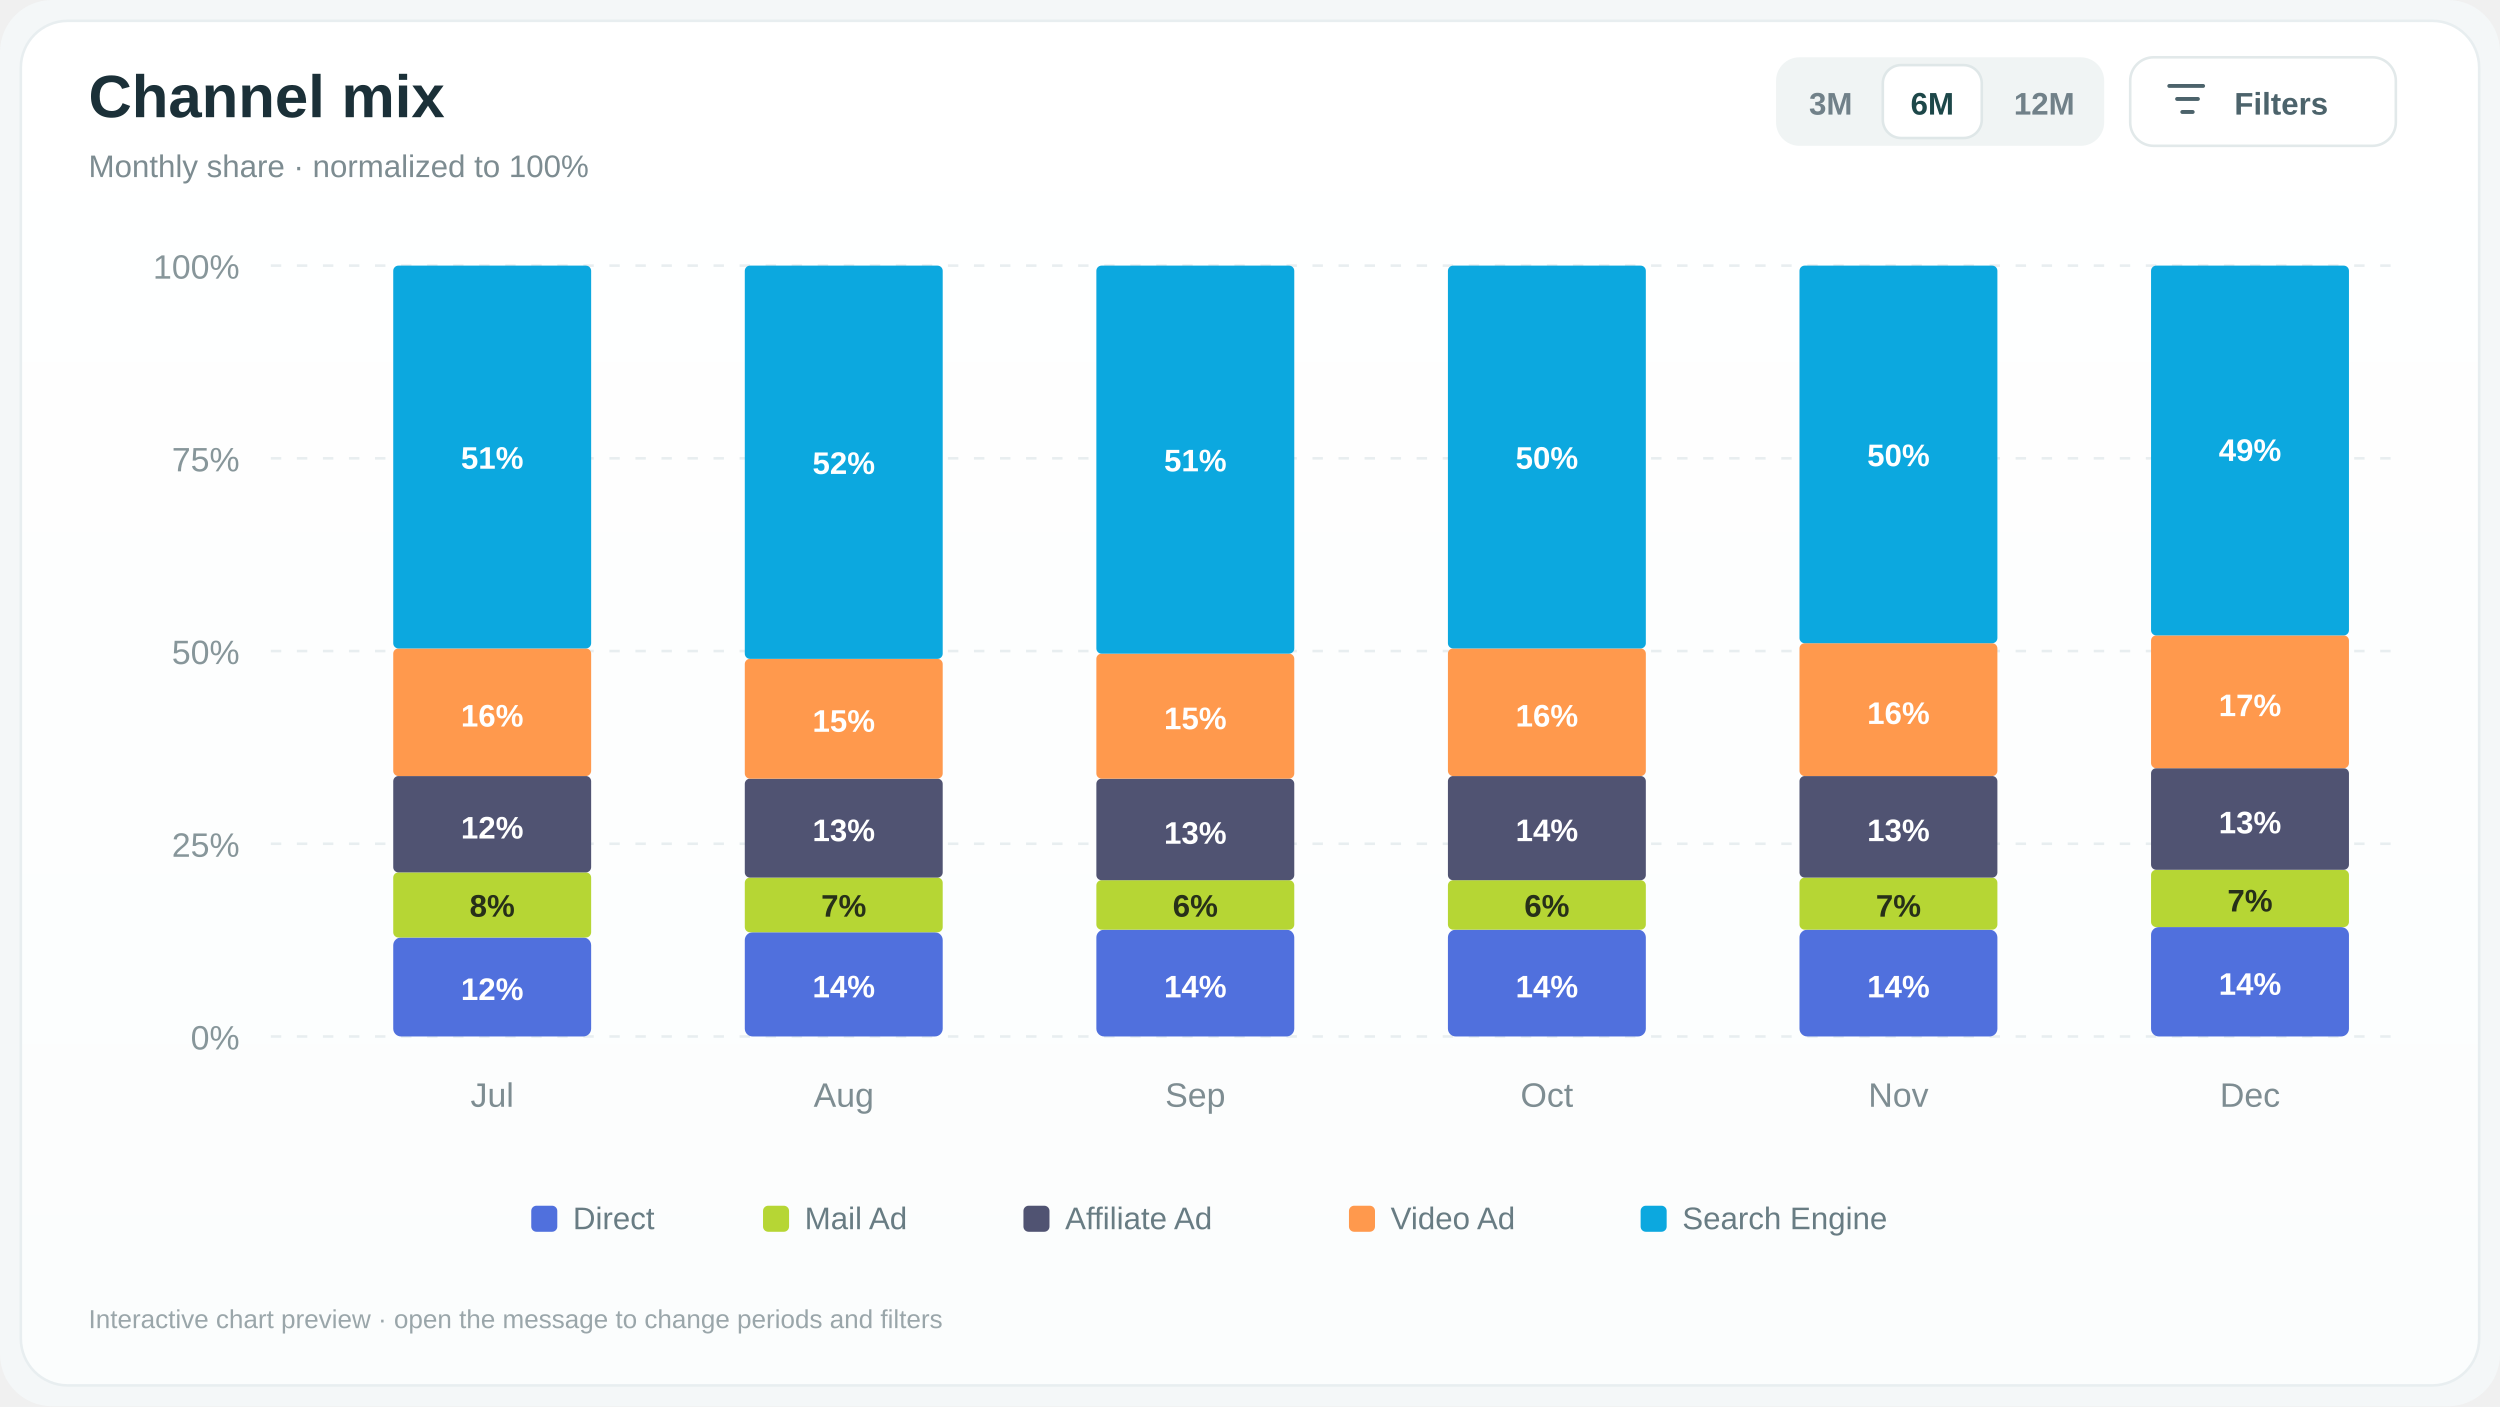
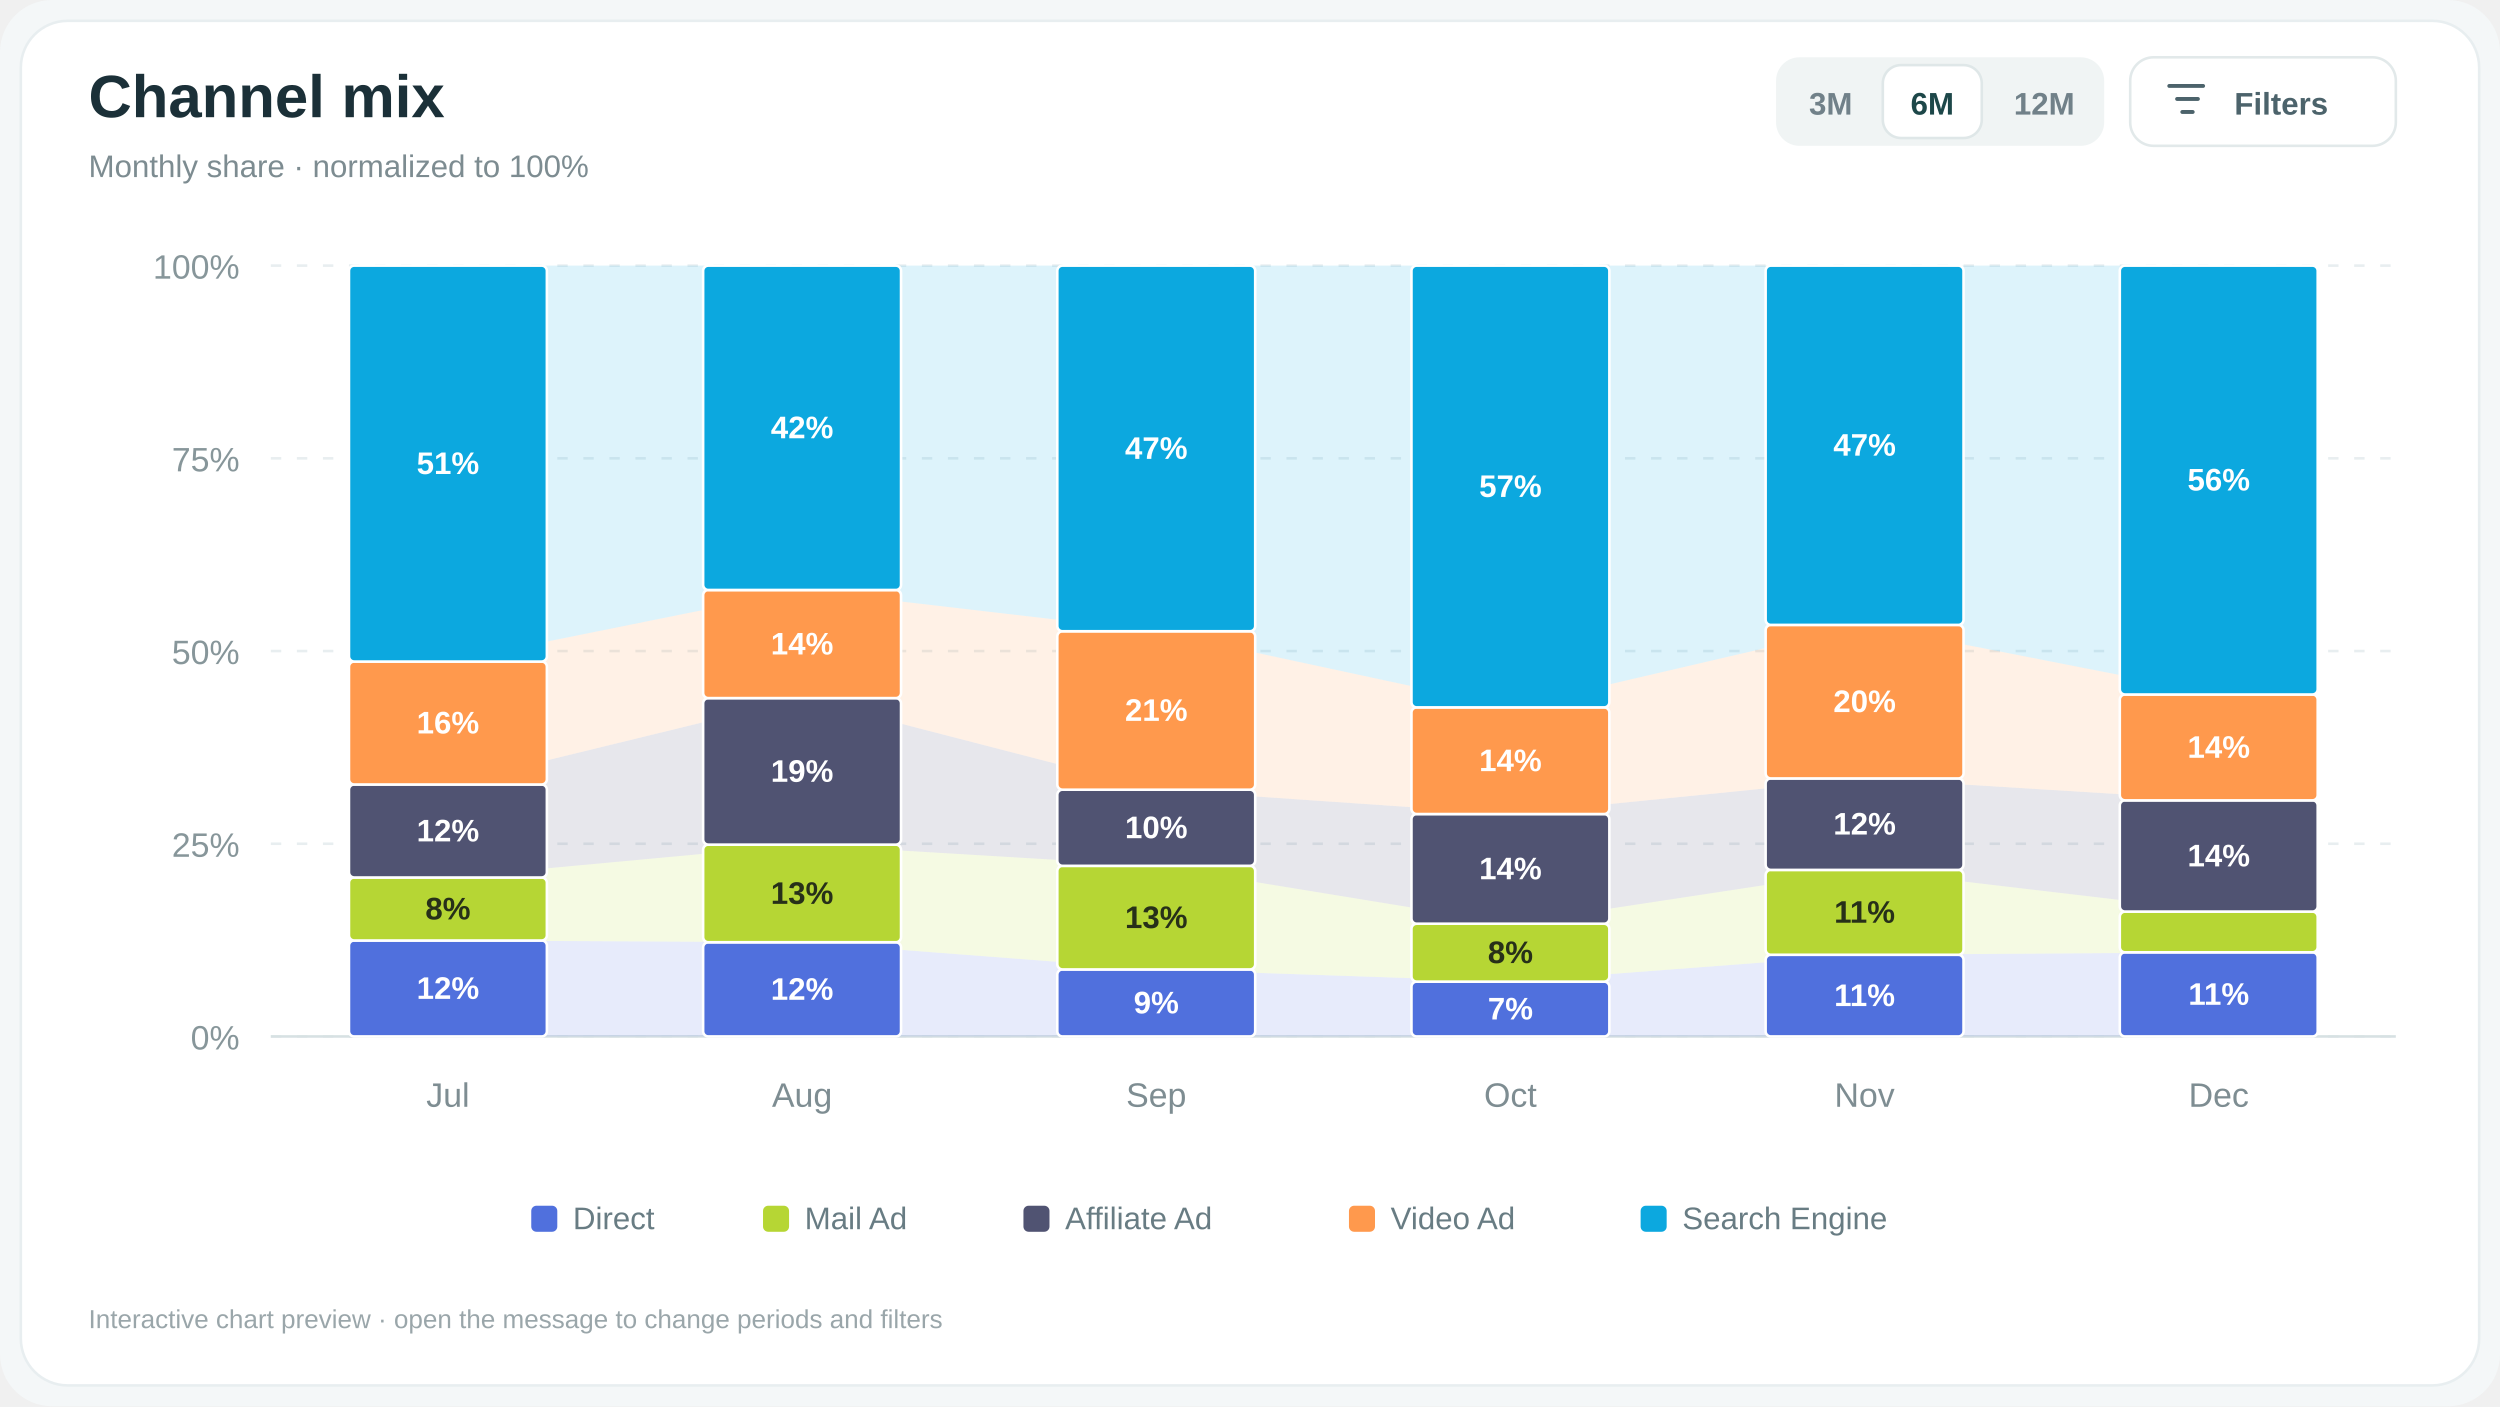
<svg xmlns="http://www.w3.org/2000/svg" width="960" height="540" viewBox="0 0 960 540" role="img" aria-labelledby="title desc">
-   <defs>
-     <linearGradient id="card" x2="0" y2="1">
-       <stop stop-color="#fff" />
-       <stop offset="1" stop-color="#fbfdfd" />
-     </linearGradient>
-   </defs>
  <rect width="960" height="540" rx="20" fill="#f4f7f8" />
-   <rect x="8" y="8" width="944" height="524" rx="18" fill="url(#card)" stroke="#e8eef0" />
+   <rect x="8" y="8" width="944" height="524" rx="18" fill="#fff" stroke="#e8eef0" />
  <text x="34" y="45" fill="#1b3038" font-family="Arial,sans-serif" font-size="23" font-weight="700">Channel mix</text>
  <text x="34" y="68" fill="#7d8c91" font-family="Arial,sans-serif" font-size="12">Monthly share · normalized to 100%</text>
  <g font-family="Arial,sans-serif" font-size="12" font-weight="700" text-anchor="middle">
    <rect x="682" y="22" width="126" height="34" rx="9" fill="#f0f4f4" />
    <rect x="723" y="25" width="38" height="28" rx="7" fill="#fff" stroke="#dfe7e8" />
    <text x="703" y="44" fill="#718189">3M</text>
    <text x="742" y="44" fill="#1d4749">6M</text>
    <text x="785" y="44" fill="#718189">12M</text>
    <rect x="818" y="22" width="102" height="34" rx="9" fill="#fff" stroke="#e2e9ea" />
    <path d="M833 33h13m-10 5h8m-6 5h4" fill="none" stroke="#4c636b" stroke-width="1.5" stroke-linecap="round" />
    <text x="876" y="44" fill="#4c636b">Filters</text>
  </g>
-   <g stroke="#e8eef0" stroke-dasharray="4 6">
-     <line x1="104" y1="102" x2="920" y2="102" />
-     <line x1="104" y1="176" x2="920" y2="176" />
-     <line x1="104" y1="250" x2="920" y2="250" />
-     <line x1="104" y1="324" x2="920" y2="324" />
-     <line x1="104" y1="398" x2="920" y2="398" />
-   </g>
-   <g fill="#87969a" font-family="Arial,sans-serif" font-size="13" text-anchor="end">
-     <text x="92" y="107">100%</text>
-     <text x="92" y="181">75%</text>
-     <text x="92" y="255">50%</text>
-     <text x="92" y="329">25%</text>
-     <text x="92" y="403">0%</text>
-   </g>
-   <g font-family="Arial,sans-serif" font-size="12" font-weight="600" text-anchor="middle">
-     <rect x="151" y="360" width="76" height="38" rx="3" fill="#5070dd" />
-     <text x="189" y="384" fill="#fff">12%</text>
-     <rect x="151" y="335" width="76" height="25" rx="2" fill="#b6d634" />
-     <text x="189" y="352" fill="#273019">8%</text>
-     <rect x="151" y="298" width="76" height="37" rx="2" fill="#505372" />
-     <text x="189" y="322" fill="#fff">12%</text>
-     <rect x="151" y="249" width="76" height="49" rx="2" fill="#ff994d" />
-     <text x="189" y="279" fill="#fff">16%</text>
-     <rect x="151" y="102" width="76" height="147" rx="2" fill="#0ca8df" />
-     <text x="189" y="180" fill="#fff">51%</text>
-     <rect x="286" y="358" width="76" height="40" rx="3" fill="#5070dd" />
-     <text x="324" y="383" fill="#fff">14%</text>
-     <rect x="286" y="337" width="76" height="21" rx="2" fill="#b6d634" />
-     <text x="324" y="352" fill="#273019">7%</text>
-     <rect x="286" y="299" width="76" height="38" rx="2" fill="#505372" />
-     <text x="324" y="323" fill="#fff">13%</text>
-     <rect x="286" y="253" width="76" height="46" rx="2" fill="#ff994d" />
-     <text x="324" y="281" fill="#fff">15%</text>
-     <rect x="286" y="102" width="76" height="151" rx="2" fill="#0ca8df" />
-     <text x="324" y="182" fill="#fff">52%</text>
-     <rect x="421" y="357" width="76" height="41" rx="3" fill="#5070dd" />
-     <text x="459" y="383" fill="#fff">14%</text>
-     <rect x="421" y="338" width="76" height="19" rx="2" fill="#b6d634" />
-     <text x="459" y="352" fill="#273019">6%</text>
-     <rect x="421" y="299" width="76" height="39" rx="2" fill="#505372" />
-     <text x="459" y="324" fill="#fff">13%</text>
-     <rect x="421" y="251" width="76" height="48" rx="2" fill="#ff994d" />
-     <text x="459" y="280" fill="#fff">15%</text>
-     <rect x="421" y="102" width="76" height="149" rx="2" fill="#0ca8df" />
-     <text x="459" y="181" fill="#fff">51%</text>
-     <rect x="556" y="357" width="76" height="41" rx="3" fill="#5070dd" />
-     <text x="594" y="383" fill="#fff">14%</text>
-     <rect x="556" y="338" width="76" height="19" rx="2" fill="#b6d634" />
-     <text x="594" y="352" fill="#273019">6%</text>
-     <rect x="556" y="298" width="76" height="40" rx="2" fill="#505372" />
-     <text x="594" y="323" fill="#fff">14%</text>
-     <rect x="556" y="249" width="76" height="49" rx="2" fill="#ff994d" />
-     <text x="594" y="279" fill="#fff">16%</text>
-     <rect x="556" y="102" width="76" height="147" rx="2" fill="#0ca8df" />
-     <text x="594" y="180" fill="#fff">50%</text>
-     <rect x="691" y="357" width="76" height="41" rx="3" fill="#5070dd" />
-     <text x="729" y="383" fill="#fff">14%</text>
-     <rect x="691" y="337" width="76" height="20" rx="2" fill="#b6d634" />
-     <text x="729" y="352" fill="#273019">7%</text>
-     <rect x="691" y="298" width="76" height="39" rx="2" fill="#505372" />
-     <text x="729" y="323" fill="#fff">13%</text>
-     <rect x="691" y="247" width="76" height="51" rx="2" fill="#ff994d" />
-     <text x="729" y="278" fill="#fff">16%</text>
-     <rect x="691" y="102" width="76" height="145" rx="2" fill="#0ca8df" />
-     <text x="729" y="179" fill="#fff">50%</text>
-     <rect x="826" y="356" width="76" height="42" rx="3" fill="#5070dd" />
-     <text x="864" y="382" fill="#fff">14%</text>
-     <rect x="826" y="334" width="76" height="22" rx="2" fill="#b6d634" />
-     <text x="864" y="350" fill="#273019">7%</text>
-     <rect x="826" y="295" width="76" height="39" rx="2" fill="#505372" />
-     <text x="864" y="320" fill="#fff">13%</text>
-     <rect x="826" y="244" width="76" height="51" rx="2" fill="#ff994d" />
-     <text x="864" y="275" fill="#fff">17%</text>
-     <rect x="826" y="102" width="76" height="142" rx="2" fill="#0ca8df" />
-     <text x="864" y="177" fill="#fff">49%</text>
-   </g>
-   <g fill="#7e8d92" font-family="Arial,sans-serif" font-size="13" text-anchor="middle">
-     <text x="189" y="425">Jul</text>
-     <text x="324" y="425">Aug</text>
-     <text x="459" y="425">Sep</text>
-     <text x="594" y="425">Oct</text>
-     <text x="729" y="425">Nov</text>
-     <text x="864" y="425">Dec</text>
-   </g>
-   <g font-family="Arial,sans-serif" font-size="12" fill="#687c83">
-     <rect x="204" y="463" width="10" height="10" rx="2" fill="#5070dd" />
-     <text x="220" y="472">Direct</text>
-     <rect x="293" y="463" width="10" height="10" rx="2" fill="#b6d634" />
-     <text x="309" y="472">Mail Ad</text>
-     <rect x="393" y="463" width="10" height="10" rx="2" fill="#505372" />
-     <text x="409" y="472">Affiliate Ad</text>
-     <rect x="518" y="463" width="10" height="10" rx="2" fill="#ff994d" />
-     <text x="534" y="472">Video Ad</text>
-     <rect x="630" y="463" width="10" height="10" rx="2" fill="#0ca8df" />
-     <text x="646" y="472">Search Engine</text>
-   </g>
+   <line x1="104" y1="398.0" x2="920" y2="398.0" stroke="#e8eef0" stroke-dasharray="4 6" />
+   <text x="92" y="403.0" fill="#87969a" font-family="Arial,sans-serif" font-size="13" text-anchor="end">0%</text>
+   <line x1="104" y1="324.0" x2="920" y2="324.0" stroke="#e8eef0" stroke-dasharray="4 6" />
+   <text x="92" y="329.0" fill="#87969a" font-family="Arial,sans-serif" font-size="13" text-anchor="end">25%</text>
+   <line x1="104" y1="250.0" x2="920" y2="250.0" stroke="#e8eef0" stroke-dasharray="4 6" />
+   <text x="92" y="255.0" fill="#87969a" font-family="Arial,sans-serif" font-size="13" text-anchor="end">50%</text>
+   <line x1="104" y1="176.0" x2="920" y2="176.0" stroke="#e8eef0" stroke-dasharray="4 6" />
+   <text x="92" y="181.0" fill="#87969a" font-family="Arial,sans-serif" font-size="13" text-anchor="end">75%</text>
+   <line x1="104" y1="102.0" x2="920" y2="102.0" stroke="#e8eef0" stroke-dasharray="4 6" />
+   <text x="92" y="107.0" fill="#87969a" font-family="Arial,sans-serif" font-size="13" text-anchor="end">100%</text>
+   <line x1="104" y1="398" x2="920" y2="398" stroke="#d7e1e3" />
+   <path d="M172.00 361.14 L308.00 361.84 L444.00 372.26 L580.00 376.94 L716.00 366.64 L852.00 365.69 L852.00 398.00 L716.00 398.00 L580.00 398.00 L444.00 398.00 L308.00 398.00 L172.00 398.00 Z" fill="#5070dd" fill-opacity=".14" />
+   <path d="M172.00 336.96 L308.00 324.33 L444.00 332.48 L580.00 354.71 L716.00 334.03 L852.00 350.06 L852.00 365.69 L716.00 366.64 L580.00 376.94 L444.00 372.26 L308.00 361.84 L172.00 361.14 Z" fill="#b6d634" fill-opacity=".14" />
+   <path d="M172.00 301.25 L308.00 268.08 L444.00 303.23 L580.00 312.59 L716.00 298.92 L852.00 307.32 L852.00 350.06 L716.00 334.03 L580.00 354.71 L444.00 332.48 L308.00 324.33 L172.00 336.96 Z" fill="#505372" fill-opacity=".14" />
+   <path d="M172.00 254.03 L308.00 226.56 L444.00 242.40 L580.00 271.64 L716.00 239.97 L852.00 266.68 L852.00 307.32 L716.00 298.92 L580.00 312.59 L444.00 303.23 L308.00 268.08 L172.00 301.25 Z" fill="#ff994d" fill-opacity=".14" />
+   <path d="M172.00 102.00 L308.00 102.00 L444.00 102.00 L580.00 102.00 L716.00 102.00 L852.00 102.00 L852.00 266.68 L716.00 239.97 L580.00 271.64 L444.00 242.40 L308.00 226.56 L172.00 254.03 Z" fill="#0ca8df" fill-opacity=".14" />
+   <rect x="134.00" y="361.14" width="76" height="36.86" rx="2" fill="#5070dd" stroke="#fff" stroke-width="1" />
+   <text x="172.00" y="383.57" fill="#fff" font-family="Arial,sans-serif" font-size="12" font-weight="600" text-anchor="middle">12%</text>
+   <rect x="134.00" y="336.96" width="76" height="24.19" rx="2" fill="#b6d634" stroke="#fff" stroke-width="1" />
+   <text x="172.00" y="353.05" fill="#273019" font-family="Arial,sans-serif" font-size="12" font-weight="600" text-anchor="middle">8%</text>
+   <rect x="134.00" y="301.25" width="76" height="35.70" rx="2" fill="#505372" stroke="#fff" stroke-width="1" />
+   <text x="172.00" y="323.11" fill="#fff" font-family="Arial,sans-serif" font-size="12" font-weight="600" text-anchor="middle">12%</text>
+   <rect x="134.00" y="254.03" width="76" height="47.22" rx="2" fill="#ff994d" stroke="#fff" stroke-width="1" />
+   <text x="172.00" y="281.64" fill="#fff" font-family="Arial,sans-serif" font-size="12" font-weight="600" text-anchor="middle">16%</text>
+   <rect x="134.00" y="102.00" width="76" height="152.03" rx="2" fill="#0ca8df" stroke="#fff" stroke-width="1" />
+   <text x="172.00" y="182.02" fill="#fff" font-family="Arial,sans-serif" font-size="12" font-weight="600" text-anchor="middle">51%</text>
+   <text x="172.00" y="425" fill="#7e8d92" font-family="Arial,sans-serif" font-size="13" text-anchor="middle">Jul</text>
+   <rect x="270.00" y="361.84" width="76" height="36.16" rx="2" fill="#5070dd" stroke="#fff" stroke-width="1" />
+   <text x="308.00" y="383.92" fill="#fff" font-family="Arial,sans-serif" font-size="12" font-weight="600" text-anchor="middle">12%</text>
+   <rect x="270.00" y="324.33" width="76" height="37.50" rx="2" fill="#b6d634" stroke="#fff" stroke-width="1" />
+   <text x="308.00" y="347.09" fill="#273019" font-family="Arial,sans-serif" font-size="12" font-weight="600" text-anchor="middle">13%</text>
+   <rect x="270.00" y="268.08" width="76" height="56.25" rx="2" fill="#505372" stroke="#fff" stroke-width="1" />
+   <text x="308.00" y="300.21" fill="#fff" font-family="Arial,sans-serif" font-size="12" font-weight="600" text-anchor="middle">19%</text>
+   <rect x="270.00" y="226.56" width="76" height="41.52" rx="2" fill="#ff994d" stroke="#fff" stroke-width="1" />
+   <text x="308.00" y="251.32" fill="#fff" font-family="Arial,sans-serif" font-size="12" font-weight="600" text-anchor="middle">14%</text>
+   <rect x="270.00" y="102.00" width="76" height="124.56" rx="2" fill="#0ca8df" stroke="#fff" stroke-width="1" />
+   <text x="308.00" y="168.28" fill="#fff" font-family="Arial,sans-serif" font-size="12" font-weight="600" text-anchor="middle">42%</text>
+   <text x="308.00" y="425" fill="#7e8d92" font-family="Arial,sans-serif" font-size="13" text-anchor="middle">Aug</text>
+   <rect x="406.00" y="372.26" width="76" height="25.74" rx="2" fill="#5070dd" stroke="#fff" stroke-width="1" />
+   <text x="444.00" y="389.13" fill="#fff" font-family="Arial,sans-serif" font-size="12" font-weight="600" text-anchor="middle">9%</text>
+   <rect x="406.00" y="332.48" width="76" height="39.78" rx="2" fill="#b6d634" stroke="#fff" stroke-width="1" />
+   <text x="444.00" y="356.37" fill="#273019" font-family="Arial,sans-serif" font-size="12" font-weight="600" text-anchor="middle">13%</text>
+   <rect x="406.00" y="303.23" width="76" height="29.25" rx="2" fill="#505372" stroke="#fff" stroke-width="1" />
+   <text x="444.00" y="321.86" fill="#fff" font-family="Arial,sans-serif" font-size="12" font-weight="600" text-anchor="middle">10%</text>
+   <rect x="406.00" y="242.40" width="76" height="60.84" rx="2" fill="#ff994d" stroke="#fff" stroke-width="1" />
+   <text x="444.00" y="276.81" fill="#fff" font-family="Arial,sans-serif" font-size="12" font-weight="600" text-anchor="middle">21%</text>
+   <rect x="406.00" y="102.00" width="76" height="140.40" rx="2" fill="#0ca8df" stroke="#fff" stroke-width="1" />
+   <text x="444.00" y="176.20" fill="#fff" font-family="Arial,sans-serif" font-size="12" font-weight="600" text-anchor="middle">47%</text>
+   <text x="444.00" y="425" fill="#7e8d92" font-family="Arial,sans-serif" font-size="13" text-anchor="middle">Sep</text>
+   <rect x="542.00" y="376.94" width="76" height="21.06" rx="2" fill="#5070dd" stroke="#fff" stroke-width="1" />
+   <text x="580.00" y="391.47" fill="#fff" font-family="Arial,sans-serif" font-size="12" font-weight="600" text-anchor="middle">7%</text>
+   <rect x="542.00" y="354.71" width="76" height="22.23" rx="2" fill="#b6d634" stroke="#fff" stroke-width="1" />
+   <text x="580.00" y="369.83" fill="#273019" font-family="Arial,sans-serif" font-size="12" font-weight="600" text-anchor="middle">8%</text>
+   <rect x="542.00" y="312.59" width="76" height="42.12" rx="2" fill="#505372" stroke="#fff" stroke-width="1" />
+   <text x="580.00" y="337.65" fill="#fff" font-family="Arial,sans-serif" font-size="12" font-weight="600" text-anchor="middle">14%</text>
+   <rect x="542.00" y="271.64" width="76" height="40.95" rx="2" fill="#ff994d" stroke="#fff" stroke-width="1" />
+   <text x="580.00" y="296.12" fill="#fff" font-family="Arial,sans-serif" font-size="12" font-weight="600" text-anchor="middle">14%</text>
+   <rect x="542.00" y="102.00" width="76" height="169.64" rx="2" fill="#0ca8df" stroke="#fff" stroke-width="1" />
+   <text x="580.00" y="190.82" fill="#fff" font-family="Arial,sans-serif" font-size="12" font-weight="600" text-anchor="middle">57%</text>
+   <text x="580.00" y="425" fill="#7e8d92" font-family="Arial,sans-serif" font-size="13" text-anchor="middle">Oct</text>
+   <rect x="678.00" y="366.64" width="76" height="31.36" rx="2" fill="#5070dd" stroke="#fff" stroke-width="1" />
+   <text x="716.00" y="386.32" fill="#fff" font-family="Arial,sans-serif" font-size="12" font-weight="600" text-anchor="middle">11%</text>
+   <rect x="678.00" y="334.03" width="76" height="32.61" rx="2" fill="#b6d634" stroke="#fff" stroke-width="1" />
+   <text x="716.00" y="354.34" fill="#273019" font-family="Arial,sans-serif" font-size="12" font-weight="600" text-anchor="middle">11%</text>
+   <rect x="678.00" y="298.92" width="76" height="35.12" rx="2" fill="#505372" stroke="#fff" stroke-width="1" />
+   <text x="716.00" y="320.47" fill="#fff" font-family="Arial,sans-serif" font-size="12" font-weight="600" text-anchor="middle">12%</text>
+   <rect x="678.00" y="239.97" width="76" height="58.95" rx="2" fill="#ff994d" stroke="#fff" stroke-width="1" />
+   <text x="716.00" y="273.44" fill="#fff" font-family="Arial,sans-serif" font-size="12" font-weight="600" text-anchor="middle">20%</text>
+   <rect x="678.00" y="102.00" width="76" height="137.97" rx="2" fill="#0ca8df" stroke="#fff" stroke-width="1" />
+   <text x="716.00" y="174.98" fill="#fff" font-family="Arial,sans-serif" font-size="12" font-weight="600" text-anchor="middle">47%</text>
+   <text x="716.00" y="425" fill="#7e8d92" font-family="Arial,sans-serif" font-size="13" text-anchor="middle">Nov</text>
+   <rect x="814.00" y="365.69" width="76" height="32.31" rx="2" fill="#5070dd" stroke="#fff" stroke-width="1" />
+   <text x="852.00" y="385.85" fill="#fff" font-family="Arial,sans-serif" font-size="12" font-weight="600" text-anchor="middle">11%</text>
+   <rect x="814.00" y="350.06" width="76" height="15.63" rx="2" fill="#b6d634" stroke="#fff" stroke-width="1" />
+   <rect x="814.00" y="307.32" width="76" height="42.73" rx="2" fill="#505372" stroke="#fff" stroke-width="1" />
+   <text x="852.00" y="332.69" fill="#fff" font-family="Arial,sans-serif" font-size="12" font-weight="600" text-anchor="middle">14%</text>
+   <rect x="814.00" y="266.68" width="76" height="40.65" rx="2" fill="#ff994d" stroke="#fff" stroke-width="1" />
+   <text x="852.00" y="291.00" fill="#fff" font-family="Arial,sans-serif" font-size="12" font-weight="600" text-anchor="middle">14%</text>
+   <rect x="814.00" y="102.00" width="76" height="164.68" rx="2" fill="#0ca8df" stroke="#fff" stroke-width="1" />
+   <text x="852.00" y="188.34" fill="#fff" font-family="Arial,sans-serif" font-size="12" font-weight="600" text-anchor="middle">56%</text>
+   <text x="852.00" y="425" fill="#7e8d92" font-family="Arial,sans-serif" font-size="13" text-anchor="middle">Dec</text>
+   <rect x="204" y="463" width="10" height="10" rx="2" fill="#5070dd" />
+   <text x="220" y="472" fill="#687c83" font-family="Arial,sans-serif" font-size="12">Direct</text>
+   <rect x="293" y="463" width="10" height="10" rx="2" fill="#b6d634" />
+   <text x="309" y="472" fill="#687c83" font-family="Arial,sans-serif" font-size="12">Mail Ad</text>
+   <rect x="393" y="463" width="10" height="10" rx="2" fill="#505372" />
+   <text x="409" y="472" fill="#687c83" font-family="Arial,sans-serif" font-size="12">Affiliate Ad</text>
+   <rect x="518" y="463" width="10" height="10" rx="2" fill="#ff994d" />
+   <text x="534" y="472" fill="#687c83" font-family="Arial,sans-serif" font-size="12">Video Ad</text>
+   <rect x="630" y="463" width="10" height="10" rx="2" fill="#0ca8df" />
+   <text x="646" y="472" fill="#687c83" font-family="Arial,sans-serif" font-size="12">Search Engine</text>
  <text x="34" y="510" fill="#9aa6aa" font-family="Arial,sans-serif" font-size="10">Interactive chart preview · open the message to change periods and filters</text>
</svg>
